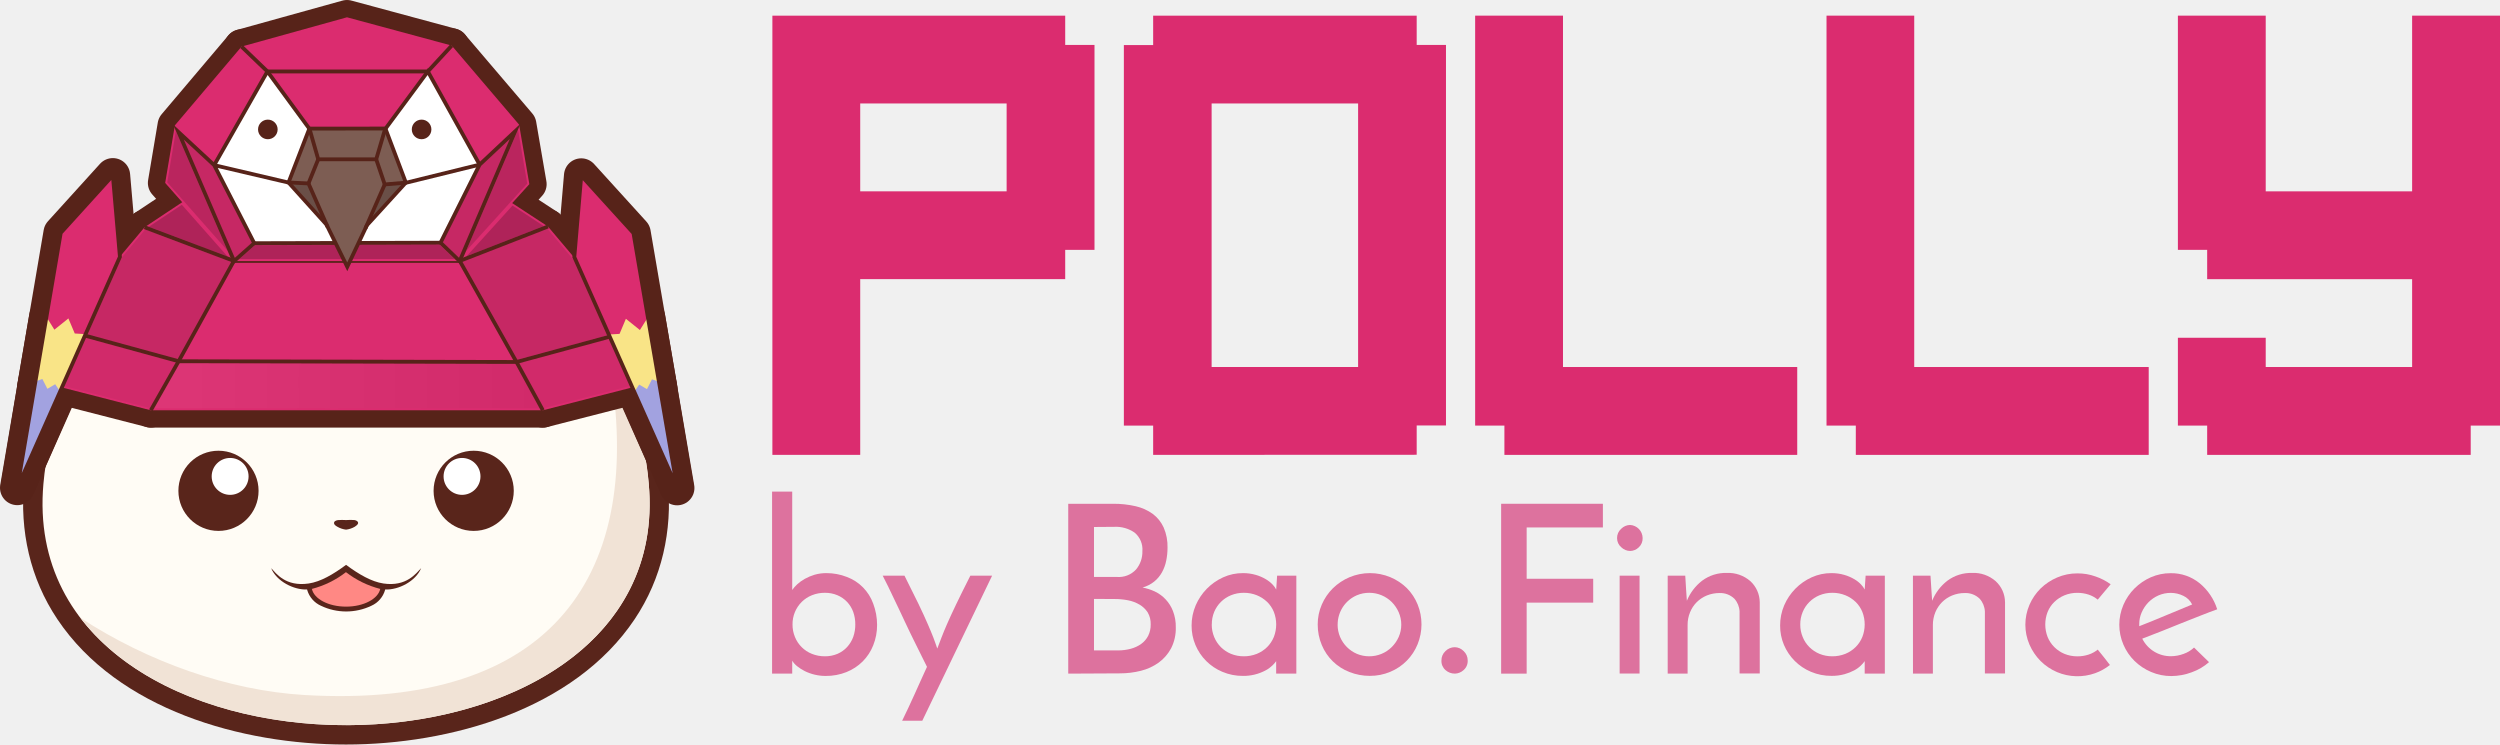
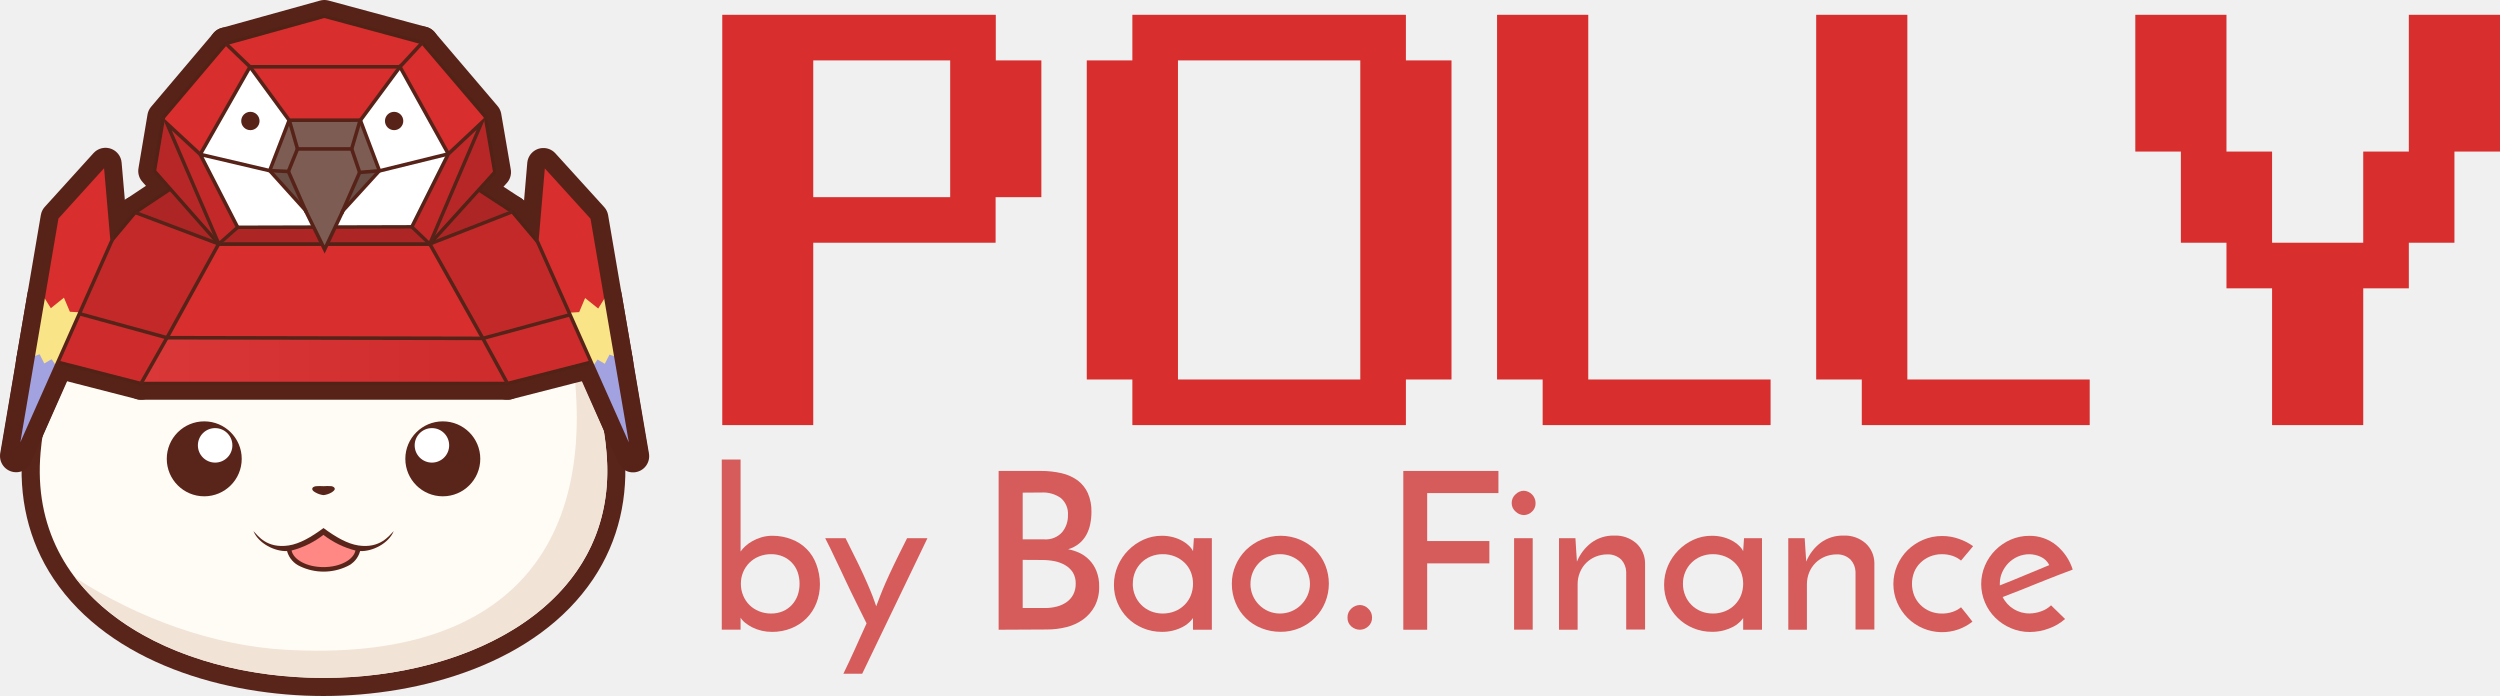
- <svg xmlns="http://www.w3.org/2000/svg" viewBox="0 0 650.39 193.69">
+ <svg xmlns="http://www.w3.org/2000/svg" viewBox="0 0 695.73 193.69">
  <defs>
-     <style>.cls-1{fill:#db2c6f;}.cls-2{fill:#dd729e;}.cls-3{fill:#59251b;}.cls-3,.cls-4,.cls-5,.cls-6,.cls-7{fill-rule:evenodd;}.cls-4{fill:#fffcf5;}.cls-5{fill:#f1e3d6;}.cls-13,.cls-22,.cls-6{fill:#fff;}.cls-7{fill:#ff8884;}.cls-8{fill:#ff4343;}.cls-10,.cls-11,.cls-12,.cls-13,.cls-14,.cls-15,.cls-16,.cls-17,.cls-18,.cls-23,.cls-8,.cls-9{stroke:#572319;}.cls-10,.cls-11,.cls-12,.cls-13,.cls-14,.cls-15,.cls-16,.cls-17,.cls-8,.cls-9{stroke-linecap:round;stroke-linejoin:round;stroke-width:9px;}.cls-18,.cls-9{fill:none;}.cls-10,.cls-24,.cls-28{opacity:0.05;}.cls-11,.cls-19{opacity:0.1;}.cls-12,.cls-20{opacity:0.15;}.cls-14,.cls-23{fill:#7d5d53;}.cls-15,.cls-25{fill:#572319;}.cls-16{fill:#fcd73d;}.cls-17{fill:#4946d1;}.cls-18,.cls-23{stroke-miterlimit:10;}.cls-21{opacity:0.2;}.cls-26{fill:#f9e487;}.cls-27{fill:#a2a2e0;}.cls-28{fill:url(#linear-gradient);}</style>
+     <style>.cls-1{fill:#d65b5b;}.cls-19,.cls-2{fill:#d82e2e;}.cls-3{fill:#59251b;}.cls-3,.cls-4,.cls-5,.cls-6,.cls-7{fill-rule:evenodd;}.cls-4{fill:#fffcf5;}.cls-5{fill:#f1e3d6;}.cls-13,.cls-24,.cls-6{fill:#fff;}.cls-7{fill:#ff8884;}.cls-8{fill:#ff4343;}.cls-10,.cls-11,.cls-12,.cls-13,.cls-14,.cls-15,.cls-17,.cls-18,.cls-20,.cls-25,.cls-8,.cls-9{stroke:#572319;}.cls-10,.cls-11,.cls-12,.cls-13,.cls-14,.cls-15,.cls-17,.cls-18,.cls-8,.cls-9{stroke-linecap:round;stroke-linejoin:round;stroke-width:9px;}.cls-20,.cls-9{fill:none;}.cls-10,.cls-26,.cls-30{opacity:0.05;}.cls-11,.cls-21{opacity:0.1;}.cls-12,.cls-22{opacity:0.15;}.cls-14,.cls-25{fill:#7d5d53;}.cls-15,.cls-27{fill:#572319;}.cls-16{fill:#db2c6f;}.cls-17{fill:#fcd73d;}.cls-18{fill:#4946d1;}.cls-19{stroke:#532217;}.cls-19,.cls-20,.cls-25{stroke-miterlimit:10;}.cls-23{opacity:0.2;}.cls-28{fill:#f9e487;}.cls-29{fill:#a2a2e0;}.cls-30{fill:url(#linear-gradient);}</style>
    <linearGradient id="linear-gradient" x1="40.1" y1="100.37" x2="140.38" y2="100.37" gradientUnits="userSpaceOnUse">
      <stop offset="0" stop-color="#fff" />
      <stop offset="1" />
    </linearGradient>
  </defs>
  <g id="Layer_2" data-name="Layer 2">
    <g id="Layer_1-2" data-name="Layer 1">
-       <path class="cls-1" d="M200.94,118.34V4.07h76.18v7.62h7.62V65h-7.62v7.62H223.79v45.71Zm60.94-68.56V26.92H223.79V49.78Z" />
-       <path class="cls-1" d="M300,118.34v-7.62h-7.62v-99H300V4.07h68.56v7.62h7.62v99h-7.62v7.62Zm53.32-22.86V26.92H315.21V95.48Z" />
-       <path class="cls-1" d="M391.38,118.34v-7.62h-7.61V4.07h22.85V95.48h60.94v22.86Z" />
-       <path class="cls-1" d="M482.8,118.34v-7.62h-7.62V4.07H498V95.48H559v22.86Z" />
-       <path class="cls-1" d="M574.21,118.34v-7.62h-7.62V87.87h22.85v7.61h38.09V72.63H574.21V65h-7.62V4.07h22.85V49.78h38.09V4.07h22.86V110.72h-7.62v7.62Z" />
-       <path class="cls-2" d="M228.18,162.57a14.11,14.11,0,0,1-1,5.3,12.35,12.35,0,0,1-2.75,4.21,12.58,12.58,0,0,1-4.23,2.77,14.21,14.21,0,0,1-5.39,1,12.3,12.3,0,0,1-5.43-1.25,11.38,11.38,0,0,1-2-1.28,5.52,5.52,0,0,1-1.28-1.43q0,.3,0,.63c0,.23,0,.44,0,.64v2.08h-5.24V127.89h5.24v25.6a8.63,8.63,0,0,1,1.31-1.49,10.15,10.15,0,0,1,1.95-1.4,12.66,12.66,0,0,1,2.53-1.07,10.82,10.82,0,0,1,3.11-.43,14.45,14.45,0,0,1,5.33,1,11.59,11.59,0,0,1,6.83,6.91A15.8,15.8,0,0,1,228.18,162.57Zm-5.67-.12a9.53,9.53,0,0,0-.54-3.26,7.43,7.43,0,0,0-4.09-4.33,8.22,8.22,0,0,0-3.29-.64,8.88,8.88,0,0,0-3.38.64,8,8,0,0,0-2.65,1.74,8.15,8.15,0,0,0-2.38,5.85,8.32,8.32,0,0,0,.64,3.29,7.88,7.88,0,0,0,4.39,4.36,8.88,8.88,0,0,0,3.38.64,8.22,8.22,0,0,0,3.29-.64,7.37,7.37,0,0,0,2.5-1.77,7.84,7.84,0,0,0,1.59-2.62A9.49,9.49,0,0,0,222.51,162.45Z" />
-       <path class="cls-2" d="M239.94,187.5H234.7l1.62-3.38c.5-1.08,1-2.18,1.52-3.3s1-2.27,1.56-3.47,1.11-2.49,1.76-3.87c-.93-1.83-1.89-3.75-2.86-5.76s-2-4-2.93-6.06-1.94-4.07-2.89-6.1-1.9-4-2.84-5.79h5.67q2.19,4.33,3.63,7.32t2.37,5.15c.63,1.44,1.14,2.67,1.53,3.68s.72,2,1,2.81l1.07-2.81c.38-1,.89-2.24,1.52-3.68s1.42-3.16,2.38-5.15,2.16-4.43,3.63-7.32h5.66Z" />
-       <path class="cls-2" d="M277.91,175.25V131.06h11.7a25.08,25.08,0,0,1,5.85.64,12.3,12.3,0,0,1,4.45,2,9.22,9.22,0,0,1,2.83,3.54,12.45,12.45,0,0,1,1,5.27,16.92,16.92,0,0,1-.34,3.35,10.54,10.54,0,0,1-1.09,3,8.3,8.3,0,0,1-2,2.41,8.58,8.58,0,0,1-3.07,1.58,13.61,13.61,0,0,1,3.14,1,9.38,9.38,0,0,1,4.75,5.06,11.16,11.16,0,0,1,.76,4.32,11.31,11.31,0,0,1-1.22,5.43,11.05,11.05,0,0,1-3.23,3.72,13.56,13.56,0,0,1-4.63,2.13,22.17,22.17,0,0,1-5.42.67Zm6.7-38.15v13h6a6.1,6.1,0,0,0,4.94-1.95,7.1,7.1,0,0,0,1.65-4.75,5.7,5.7,0,0,0-2-4.82,8.49,8.49,0,0,0-5.28-1.52Zm0,18.71v13.4h6.22a12.74,12.74,0,0,0,3.32-.42,8.35,8.35,0,0,0,2.71-1.25,6,6,0,0,0,1.83-2.1,6.34,6.34,0,0,0,.67-3,5.83,5.83,0,0,0-.79-3.14,6.4,6.4,0,0,0-2.1-2,9.38,9.38,0,0,0-3-1.13,17.83,17.83,0,0,0-3.44-.33Z" />
-       <path class="cls-2" d="M310,162.75a13.21,13.21,0,0,1,1.07-5.27,14.12,14.12,0,0,1,7.13-7.28,12.27,12.27,0,0,1,5.15-1.1,11.74,11.74,0,0,1,3.35.46,11.16,11.16,0,0,1,2.62,1.13,8,8,0,0,1,1.77,1.4,5.21,5.21,0,0,1,.92,1.28l.24-3.6h5v25.48H332V172a7.17,7.17,0,0,1-1,1.15,7.35,7.35,0,0,1-1.74,1.25,12.13,12.13,0,0,1-5.88,1.44,13.44,13.44,0,0,1-5.39-1.07,13,13,0,0,1-7-7A12.69,12.69,0,0,1,310,162.75Zm5.24-.3a8.5,8.5,0,0,0,.64,3.29,8.11,8.11,0,0,0,1.74,2.62,8.22,8.22,0,0,0,2.62,1.74,8.73,8.73,0,0,0,3.35.64,9,9,0,0,0,3.39-.64,8.24,8.24,0,0,0,2.68-1.77,7.9,7.9,0,0,0,1.74-2.62,9,9,0,0,0,0-6.52,7.58,7.58,0,0,0-1.74-2.59,8.5,8.5,0,0,0-2.68-1.74,9,9,0,0,0-3.39-.64,8.73,8.73,0,0,0-3.35.64,8,8,0,0,0-4.36,4.33A8.31,8.31,0,0,0,315.26,162.45Z" />
-       <path class="cls-2" d="M342.81,162.45a12.81,12.81,0,0,1,1.07-5.18,13.46,13.46,0,0,1,2.89-4.24,14.06,14.06,0,0,1,4.3-2.86,13.81,13.81,0,0,1,10.66,0A13.68,13.68,0,0,1,366,153a12.9,12.9,0,0,1,2.8,4.24,13.79,13.79,0,0,1,0,10.36,13.06,13.06,0,0,1-7.07,7.16,13.44,13.44,0,0,1-5.39,1.07,14.19,14.19,0,0,1-5.27-1,12.73,12.73,0,0,1-7.19-7A13.67,13.67,0,0,1,342.81,162.45Zm5.18.06a8.13,8.13,0,0,0,.64,3.2A8.32,8.32,0,0,0,353,170.1a8.16,8.16,0,0,0,3.2.64,8.29,8.29,0,0,0,5.88-2.41,8.73,8.73,0,0,0,1.8-2.62,7.81,7.81,0,0,0,.67-3.2,8.05,8.05,0,0,0-.67-3.23,8.75,8.75,0,0,0-1.8-2.65,8.29,8.29,0,0,0-5.88-2.41,8.16,8.16,0,0,0-3.2.64,8.27,8.27,0,0,0-5,7.65Z" />
-       <path class="cls-2" d="M375,171.84a3.25,3.25,0,0,1,1.06-2.47,3.45,3.45,0,0,1,2.41-1,3.31,3.31,0,0,1,2.29,1,3.26,3.26,0,0,1,1.07,2.47,3.1,3.1,0,0,1-1.07,2.49,3.47,3.47,0,0,1-2.29.92,3.64,3.64,0,0,1-2.41-.92A3.09,3.09,0,0,1,375,171.84Z" />
-       <path class="cls-2" d="M390.53,175.25V131.06H417v6.16H397.17v13.35h17.31v6.21H397.17v18.47Z" />
-       <path class="cls-2" d="M420.69,140a3.16,3.16,0,0,1,1.07-2.43,3.34,3.34,0,0,1,2.29-1,3.45,3.45,0,0,1,3.29,3.41,3.12,3.12,0,0,1-1,2.41,3.28,3.28,0,0,1-2.25.95,3.39,3.39,0,0,1-2.29-.95A3.08,3.08,0,0,1,420.69,140Zm5.85,35.23h-5.18V149.77h5.18Z" />
-       <path class="cls-2" d="M433.86,149.77h4.57q.12,1.89.21,3.45c.06,1,.13,2.06.21,3.08a12.58,12.58,0,0,1,4-5.25,10.24,10.24,0,0,1,6.36-2,8.76,8.76,0,0,1,6.16,2.14,7.56,7.56,0,0,1,2.44,5.48v18.53h-5.25V159.1a5.34,5.34,0,0,0-1.33-3.32,5.28,5.28,0,0,0-3.85-1.5,8.73,8.73,0,0,0-3.35.64,8.22,8.22,0,0,0-2.62,1.74,8,8,0,0,0-1.73,2.62,8.51,8.51,0,0,0-.64,3.35v12.62h-5.18Z" />
-       <path class="cls-2" d="M463.11,162.75a13.2,13.2,0,0,1,1.06-5.27,14.12,14.12,0,0,1,7.13-7.28,12.34,12.34,0,0,1,5.15-1.1,11.87,11.87,0,0,1,3.36.46,11.35,11.35,0,0,1,2.62,1.13,7.68,7.68,0,0,1,1.76,1.4,5.21,5.21,0,0,1,.92,1.28l.24-3.6h5v25.48h-5.24V172a7.17,7.17,0,0,1-1,1.15,7.28,7.28,0,0,1-1.73,1.25,12.7,12.7,0,0,1-2.53,1,12.21,12.21,0,0,1-3.35.43,13.48,13.48,0,0,1-5.4-1.07,13.09,13.09,0,0,1-7-7A12.68,12.68,0,0,1,463.11,162.75Zm5.24-.3a8.32,8.32,0,0,0,.64,3.29,7.8,7.8,0,0,0,1.74,2.62,8.11,8.11,0,0,0,2.62,1.74,8.66,8.66,0,0,0,3.35.64,8.92,8.92,0,0,0,3.38-.64,8.13,8.13,0,0,0,2.68-1.77,7.9,7.9,0,0,0,1.74-2.62,9,9,0,0,0,0-6.52,7.58,7.58,0,0,0-1.74-2.59,8.38,8.38,0,0,0-2.68-1.74,8.92,8.92,0,0,0-3.38-.64,8.66,8.66,0,0,0-3.35.64,8.11,8.11,0,0,0-2.62,1.74,7.87,7.87,0,0,0-1.74,2.59A8.14,8.14,0,0,0,468.35,162.45Z" />
-       <path class="cls-2" d="M497.66,149.77h4.57c.08,1.26.15,2.41.22,3.45s.13,2.06.21,3.08a12.48,12.48,0,0,1,4-5.25,10.29,10.29,0,0,1,6.37-2,8.72,8.72,0,0,1,6.15,2.14,7.48,7.48,0,0,1,2.44,5.48v18.53h-5.24V159.1a5.34,5.34,0,0,0-1.34-3.32,5.24,5.24,0,0,0-3.84-1.5,8.66,8.66,0,0,0-3.35.64,8.11,8.11,0,0,0-2.62,1.74,8.22,8.22,0,0,0-1.74,2.62,8.69,8.69,0,0,0-.64,3.35v12.62h-5.18Z" />
-       <path class="cls-2" d="M545.74,169l1.62,2c.51.63,1,1.29,1.55,2a13.62,13.62,0,0,1-3.83,2.13,13.67,13.67,0,0,1-9.91-.27,13.62,13.62,0,0,1-4.3-2.89,14,14,0,0,1-2.89-4.27,13.07,13.07,0,0,1,0-10.36,13.63,13.63,0,0,1,2.89-4.24,14.06,14.06,0,0,1,4.3-2.86,13.17,13.17,0,0,1,5.27-1.07,13.55,13.55,0,0,1,4.72.8A14.82,14.82,0,0,1,549.1,152l-3.36,4a7.4,7.4,0,0,0-2.37-1.31,9.18,9.18,0,0,0-2.93-.46,8.66,8.66,0,0,0-3.35.64,8.47,8.47,0,0,0-2.65,1.74,7.58,7.58,0,0,0-1.74,2.59,9,9,0,0,0,0,6.52,7.9,7.9,0,0,0,1.74,2.62,8.21,8.21,0,0,0,2.65,1.77,8.66,8.66,0,0,0,3.35.64,8.91,8.91,0,0,0,2.93-.46A7.4,7.4,0,0,0,545.74,169Z" />
-       <path class="cls-2" d="M574.69,172.26a13.64,13.64,0,0,1-4.45,2.62,15.26,15.26,0,0,1-5.36,1,13.14,13.14,0,0,1-5.27-1.07,13.88,13.88,0,0,1-4.3-2.86,13.19,13.19,0,0,1-2.89-4.24,13.07,13.07,0,0,1,0-10.36,13.65,13.65,0,0,1,2.89-4.27,14.07,14.07,0,0,1,4.23-2.89,12.64,12.64,0,0,1,5.15-1.07,11.63,11.63,0,0,1,7.53,2.59,14.39,14.39,0,0,1,4.6,6.8c-1.26.45-2.7,1-4.32,1.64l-5.06,2q-2.62,1.08-5.24,2.11t-4.88,1.89a8.26,8.26,0,0,0,7.44,4.57,9.62,9.62,0,0,0,3.32-.61,7.4,7.4,0,0,0,2.71-1.65Zm-4.39-15A4.85,4.85,0,0,0,568,155a7.53,7.53,0,0,0-3.23-.76,8,8,0,0,0-3.26.67,8.52,8.52,0,0,0-2.6,1.8,8.77,8.77,0,0,0-1.73,2.59,7.35,7.35,0,0,0-.64,3,2,2,0,0,0,0,.42.89.89,0,0,1,0,.19l3.44-1.37,3.69-1.53,3.53-1.46Z" />
+       <path class="cls-1" d="M228.18,162.57a14.11,14.11,0,0,1-1,5.3,12.35,12.35,0,0,1-2.75,4.21,12.58,12.58,0,0,1-4.23,2.77,14.21,14.21,0,0,1-5.39,1,12.3,12.3,0,0,1-5.43-1.25,11.38,11.38,0,0,1-2-1.28,5.52,5.52,0,0,1-1.28-1.43q0,.3,0,.63c0,.23,0,.44,0,.64v2.08h-5.24V127.89h5.24v25.6a8.63,8.63,0,0,1,1.31-1.49,10.15,10.15,0,0,1,1.95-1.4,12.66,12.66,0,0,1,2.53-1.07,10.82,10.82,0,0,1,3.11-.43,14.45,14.45,0,0,1,5.33,1,11.59,11.59,0,0,1,6.83,6.91A15.8,15.8,0,0,1,228.18,162.57Zm-5.67-.12a9.53,9.53,0,0,0-.54-3.26,7.43,7.43,0,0,0-4.09-4.33,8.22,8.22,0,0,0-3.29-.64,8.88,8.88,0,0,0-3.38.64,8,8,0,0,0-2.65,1.74,8.15,8.15,0,0,0-2.38,5.85,8.32,8.32,0,0,0,.64,3.29,7.88,7.88,0,0,0,4.39,4.36,8.88,8.88,0,0,0,3.38.64,8.22,8.22,0,0,0,3.29-.64,7.37,7.37,0,0,0,2.5-1.77,7.84,7.84,0,0,0,1.59-2.62A9.49,9.49,0,0,0,222.51,162.45Z" />
+       <path class="cls-1" d="M239.94,187.5H234.7l1.62-3.38c.5-1.08,1-2.18,1.52-3.3s1-2.27,1.56-3.47,1.11-2.49,1.76-3.87c-.93-1.83-1.89-3.75-2.86-5.76s-2-4-2.93-6.06-1.94-4.07-2.89-6.1-1.9-4-2.84-5.79h5.67q2.19,4.33,3.63,7.32t2.37,5.15c.63,1.44,1.14,2.67,1.53,3.68s.72,2,1,2.81l1.07-2.81c.38-1,.89-2.24,1.52-3.68s1.42-3.16,2.38-5.15,2.16-4.43,3.63-7.32h5.66Z" />
+       <path class="cls-1" d="M277.91,175.25V131.06h11.7a25.08,25.08,0,0,1,5.85.64,12.3,12.3,0,0,1,4.45,2,9.22,9.22,0,0,1,2.83,3.54,12.45,12.45,0,0,1,1,5.27,16.92,16.92,0,0,1-.34,3.35,10.54,10.54,0,0,1-1.09,3,8.3,8.3,0,0,1-2,2.41,8.58,8.58,0,0,1-3.07,1.58,13.61,13.61,0,0,1,3.14,1,9.38,9.38,0,0,1,4.75,5.06,11.16,11.16,0,0,1,.76,4.32,11.31,11.31,0,0,1-1.22,5.43,11.05,11.05,0,0,1-3.23,3.72,13.56,13.56,0,0,1-4.63,2.13,22.17,22.17,0,0,1-5.42.67Zm6.7-38.15v13h6a6.1,6.1,0,0,0,4.94-1.95,7.1,7.1,0,0,0,1.65-4.75,5.7,5.7,0,0,0-2-4.82,8.49,8.49,0,0,0-5.28-1.52Zm0,18.71v13.4h6.22a12.74,12.74,0,0,0,3.32-.42,8.35,8.35,0,0,0,2.71-1.25,6,6,0,0,0,1.83-2.1,6.34,6.34,0,0,0,.67-3,5.83,5.83,0,0,0-.79-3.14,6.4,6.4,0,0,0-2.1-2,9.38,9.38,0,0,0-3-1.13,17.83,17.83,0,0,0-3.44-.33Z" />
+       <path class="cls-1" d="M310,162.75a13.21,13.21,0,0,1,1.07-5.27,14.12,14.12,0,0,1,7.13-7.28,12.27,12.27,0,0,1,5.15-1.1,11.74,11.74,0,0,1,3.35.46,11.16,11.16,0,0,1,2.62,1.13,8,8,0,0,1,1.77,1.4,5.21,5.21,0,0,1,.92,1.28l.24-3.6h5v25.48H332V172a7.17,7.17,0,0,1-1,1.15,7.35,7.35,0,0,1-1.74,1.25,12.13,12.13,0,0,1-5.88,1.44,13.44,13.44,0,0,1-5.39-1.07,13,13,0,0,1-7-7A12.69,12.69,0,0,1,310,162.75Zm5.24-.3a8.5,8.5,0,0,0,.64,3.29,8.11,8.11,0,0,0,1.74,2.62,8.22,8.22,0,0,0,2.62,1.74,8.73,8.73,0,0,0,3.35.64,9,9,0,0,0,3.39-.64,8.24,8.24,0,0,0,2.68-1.77,7.9,7.9,0,0,0,1.74-2.62,9,9,0,0,0,0-6.52,7.58,7.58,0,0,0-1.74-2.59,8.5,8.5,0,0,0-2.68-1.74,9,9,0,0,0-3.39-.64,8.73,8.73,0,0,0-3.35.64,8,8,0,0,0-4.36,4.33A8.31,8.31,0,0,0,315.26,162.45Z" />
+       <path class="cls-1" d="M342.81,162.45a12.81,12.81,0,0,1,1.07-5.18,13.46,13.46,0,0,1,2.89-4.24,14.06,14.06,0,0,1,4.3-2.86,13.81,13.81,0,0,1,10.66,0A13.68,13.68,0,0,1,366,153a12.9,12.9,0,0,1,2.8,4.24,13.79,13.79,0,0,1,0,10.36,13.06,13.06,0,0,1-7.07,7.16,13.44,13.44,0,0,1-5.39,1.07,14.19,14.19,0,0,1-5.27-1,12.73,12.73,0,0,1-7.19-7A13.67,13.67,0,0,1,342.81,162.45Zm5.18.06a8.13,8.13,0,0,0,.64,3.2A8.32,8.32,0,0,0,353,170.1a8.16,8.16,0,0,0,3.2.64,8.29,8.29,0,0,0,5.88-2.41,8.73,8.73,0,0,0,1.8-2.62,7.81,7.81,0,0,0,.67-3.2,8.05,8.05,0,0,0-.67-3.23,8.75,8.75,0,0,0-1.8-2.65,8.29,8.29,0,0,0-5.88-2.41,8.16,8.16,0,0,0-3.2.64,8.27,8.27,0,0,0-5,7.65Z" />
+       <path class="cls-1" d="M375,171.84a3.25,3.25,0,0,1,1.06-2.47,3.45,3.45,0,0,1,2.41-1,3.31,3.31,0,0,1,2.29,1,3.26,3.26,0,0,1,1.07,2.47,3.1,3.1,0,0,1-1.07,2.49,3.47,3.47,0,0,1-2.29.92,3.64,3.64,0,0,1-2.41-.92A3.09,3.09,0,0,1,375,171.84Z" />
+       <path class="cls-1" d="M390.53,175.25V131.06H417v6.16H397.17v13.35h17.31v6.21H397.17v18.47Z" />
+       <path class="cls-1" d="M420.69,140a3.16,3.16,0,0,1,1.07-2.43,3.34,3.34,0,0,1,2.29-1,3.45,3.45,0,0,1,3.29,3.41,3.12,3.12,0,0,1-1,2.41,3.28,3.28,0,0,1-2.25.95,3.39,3.39,0,0,1-2.29-.95A3.08,3.08,0,0,1,420.69,140Zm5.85,35.23h-5.18V149.77h5.18Z" />
+       <path class="cls-1" d="M433.86,149.77h4.57q.12,1.89.21,3.45c.06,1,.13,2.06.21,3.08a12.58,12.58,0,0,1,4-5.25,10.24,10.24,0,0,1,6.36-2,8.76,8.76,0,0,1,6.16,2.14,7.56,7.56,0,0,1,2.44,5.48v18.53h-5.25V159.1a5.34,5.34,0,0,0-1.33-3.32,5.28,5.28,0,0,0-3.85-1.5,8.73,8.73,0,0,0-3.35.64,8.22,8.22,0,0,0-2.62,1.74,8,8,0,0,0-1.73,2.62,8.51,8.51,0,0,0-.64,3.35v12.62h-5.18Z" />
+       <path class="cls-1" d="M463.11,162.75a13.2,13.2,0,0,1,1.06-5.27,14.12,14.12,0,0,1,7.13-7.28,12.34,12.34,0,0,1,5.15-1.1,11.87,11.87,0,0,1,3.36.46,11.35,11.35,0,0,1,2.62,1.13,7.68,7.68,0,0,1,1.76,1.4,5.21,5.21,0,0,1,.92,1.28l.24-3.6h5v25.48h-5.24V172a7.17,7.17,0,0,1-1,1.15,7.28,7.28,0,0,1-1.73,1.25,12.7,12.7,0,0,1-2.53,1,12.21,12.21,0,0,1-3.35.43,13.48,13.48,0,0,1-5.4-1.07,13.09,13.09,0,0,1-7-7A12.68,12.68,0,0,1,463.11,162.75Zm5.24-.3a8.32,8.32,0,0,0,.64,3.29,7.8,7.8,0,0,0,1.74,2.62,8.11,8.11,0,0,0,2.62,1.74,8.66,8.66,0,0,0,3.35.64,8.92,8.92,0,0,0,3.38-.64,8.13,8.13,0,0,0,2.68-1.77,7.9,7.9,0,0,0,1.74-2.62,9,9,0,0,0,0-6.52,7.58,7.58,0,0,0-1.74-2.59,8.38,8.38,0,0,0-2.68-1.74,8.92,8.92,0,0,0-3.38-.64,8.66,8.66,0,0,0-3.35.64,8.11,8.11,0,0,0-2.62,1.74,7.87,7.87,0,0,0-1.74,2.59A8.14,8.14,0,0,0,468.35,162.45Z" />
+       <path class="cls-1" d="M497.66,149.77h4.57c.08,1.26.15,2.41.22,3.45s.13,2.06.21,3.08a12.48,12.48,0,0,1,4-5.25,10.29,10.29,0,0,1,6.37-2,8.72,8.72,0,0,1,6.15,2.14,7.48,7.48,0,0,1,2.44,5.48v18.53h-5.24V159.1a5.34,5.34,0,0,0-1.34-3.32,5.24,5.24,0,0,0-3.84-1.5,8.66,8.66,0,0,0-3.35.64,8.11,8.11,0,0,0-2.62,1.74,8.22,8.22,0,0,0-1.74,2.62,8.69,8.69,0,0,0-.64,3.35v12.62h-5.18Z" />
+       <path class="cls-1" d="M545.74,169l1.62,2c.51.63,1,1.29,1.55,2a13.62,13.62,0,0,1-3.83,2.13,13.67,13.67,0,0,1-9.91-.27,13.62,13.62,0,0,1-4.3-2.89,14,14,0,0,1-2.89-4.27,13.07,13.07,0,0,1,0-10.36,13.63,13.63,0,0,1,2.89-4.24,14.06,14.06,0,0,1,4.3-2.86,13.17,13.17,0,0,1,5.27-1.07,13.55,13.55,0,0,1,4.72.8A14.82,14.82,0,0,1,549.1,152l-3.36,4a7.4,7.4,0,0,0-2.37-1.31,9.18,9.18,0,0,0-2.93-.46,8.66,8.66,0,0,0-3.35.64,8.47,8.47,0,0,0-2.65,1.74,7.58,7.58,0,0,0-1.74,2.59,9,9,0,0,0,0,6.52,7.9,7.9,0,0,0,1.74,2.62,8.21,8.21,0,0,0,2.65,1.77,8.66,8.66,0,0,0,3.35.64,8.91,8.91,0,0,0,2.93-.46A7.4,7.4,0,0,0,545.74,169Z" />
+       <path class="cls-1" d="M574.69,172.26a13.64,13.64,0,0,1-4.45,2.62,15.26,15.26,0,0,1-5.36,1,13.14,13.14,0,0,1-5.27-1.07,13.88,13.88,0,0,1-4.3-2.86,13.19,13.19,0,0,1-2.89-4.24,13.07,13.07,0,0,1,0-10.36,13.65,13.65,0,0,1,2.89-4.27,14.07,14.07,0,0,1,4.23-2.89,12.64,12.64,0,0,1,5.15-1.07,11.63,11.63,0,0,1,7.53,2.59,14.39,14.39,0,0,1,4.6,6.8c-1.26.45-2.7,1-4.32,1.64l-5.06,2q-2.62,1.08-5.24,2.11t-4.88,1.89a8.26,8.26,0,0,0,7.44,4.57,9.62,9.62,0,0,0,3.32-.61,7.4,7.4,0,0,0,2.71-1.65Zm-4.39-15A4.85,4.85,0,0,0,568,155a7.53,7.53,0,0,0-3.23-.76,8,8,0,0,0-3.26.67,8.52,8.52,0,0,0-2.6,1.8,8.77,8.77,0,0,0-1.73,2.59,7.35,7.35,0,0,0-.64,3,2,2,0,0,0,0,.42.89.89,0,0,1,0,.19l3.44-1.37,3.69-1.53,3.53-1.46Z" />
+       <path class="cls-2" d="M201,118.3V4.12h76.12V16.81h12.68V54.87H277.07V67.55H226.32V118.3Zm63.43-63.43V16.81H226.32V54.87Z" />
+       <path class="cls-2" d="M315.13,118.3V105.61H302.44V16.81h12.69V4.12h76.12V16.81h12.69v88.8H391.25V118.3Zm63.43-12.69V16.81H327.82v88.8Z" />
+       <path class="cls-2" d="M429.31,118.3V105.61H416.62V4.12H442V105.61h50.74V118.3Z" />
+       <path class="cls-2" d="M518.12,118.3V105.61H505.43V4.12H530.8V105.61h50.75V118.3Z" />
+       <path class="cls-2" d="M632.3,118.3V80.24H619.61V67.55H606.92V42.18H594.24V4.12h25.37V42.18H632.3V67.55h25.37V42.18h12.69V4.12h25.37V42.18H683.05V67.55H670.36V80.24H657.67V118.3Z" />
    </g>
    <g id="Layer_2-2" data-name="Layer 2">
      <g id="Happy">
        <path class="cls-3" d="M127.17,61.55c26.5,12.33,43.94,33.85,46.61,63.83,1.14,12.72-1.53,25.05-8.68,35.72C149.31,184.68,117,193.69,90,193.69s-59.27-9-75.07-32.59c-7.14-10.67-9.81-23-8.67-35.72C9,95.4,26.4,73.88,52.9,61.55A18.25,18.25,0,0,1,75.81,44.62a18.26,18.26,0,0,1,28.45,0,18.25,18.25,0,0,1,22.91,16.93Z" />
        <path class="cls-4" d="M122.13,61.51A13.21,13.21,0,0,0,102.2,50.89c-2.27,1.22-5.7,5.58-6.83,8.67a19.58,19.58,0,0,1,5.09-11.62,13.21,13.21,0,0,0-22.59,3c-1.06,2.35-1.14,7.9-.16,11a19.64,19.64,0,0,1-3-12.4A13.21,13.21,0,0,0,57.92,62.25a13.43,13.43,0,0,0,.23,2.47h0c.62,2.5,4,6.91,6.7,8.77a19.4,19.4,0,0,1-9.71-7.43C30,77.7,13.8,97.77,11.3,125.83c-7.48,83.77,165,83.77,157.47,0-2.6-29.17-20-49.71-46.85-61.11-2.18-1.38-7.66-2.24-10.91-1.7A19,19,0,0,1,122.13,61.51Z" />
        <path class="cls-5" d="M64.85,73.49a19.4,19.4,0,0,1-9.71-7.43c-.91.42-1.8.85-2.69,1.3C55.37,70.83,59.68,72.86,64.85,73.49Z" />
        <path class="cls-5" d="M77.44,60.9c.08.36.17.71.27,1l-.27-1Zm.27,1C74.26,58,72.38,53.65,72.5,49.11a13.16,13.16,0,0,1,2.2.42A19.64,19.64,0,0,0,77.71,61.93Z" />
        <path class="cls-5" d="M95.49,59.25l-.12.31.12-.31Zm-.12.31c-.54-5.22.5-9.89,3.28-13.53a13.61,13.61,0,0,1,1.81,1.91A19.58,19.58,0,0,0,95.37,59.56Z" />
        <path class="cls-5" d="M122.13,61.51a14,14,0,0,0-.49-2.92A19.72,19.72,0,0,0,111,63,19,19,0,0,1,122.13,61.51Z" />
        <path class="cls-3" d="M90.06,135.3a13.89,13.89,0,0,1,2.22,0c.56.12.9.43.89.76s-.36.64-.92,1a5.81,5.81,0,0,1-2.22.73,5.75,5.75,0,0,1-2.22-.73c-.56-.31-.92-.61-.92-1s.37-.64,1-.75A15,15,0,0,1,90.06,135.3Z" />
        <path class="cls-3" d="M80.31,151.8c3.1-.46,6.37-2.37,9.72-4.85,3.35,2.48,6.63,4.39,9.73,4.85,6,.89,8.51-2.68,9.81-4-1.39,3.42-5.91,5.72-9.38,5.56l0,.1a6.46,6.46,0,0,1-3.59,4.14,15.21,15.21,0,0,1-13.09,0,6.5,6.5,0,0,1-3.6-4.14l0-.1c-3.46.16-8-2.14-9.37-5.56C71.8,149.12,74.26,152.69,80.31,151.8Z" />
        <path class="cls-3" d="M82.77,91.26c9.4-4,9.49-16.32,5.28-21.42C88.62,79.41,86.69,86.38,82.77,91.26Z" />
        <path class="cls-3" d="M92.58,72.8c2.25,8.94,6.43,11.44,11.66,10.5C95.33,77.17,95.35,75.72,92.58,72.8Z" />
        <path class="cls-3" d="M84.09,72.73c.66,5.5-4.9,11.77-9.25,11.21C78.55,81.89,81.45,77.26,84.09,72.73Z" />
        <path class="cls-3" d="M56.84,117.26a10.43,10.43,0,1,1-10.43,10.43A10.42,10.42,0,0,1,56.84,117.26Z" />
        <path class="cls-6" d="M59.87,119.14a4.8,4.8,0,1,1-4.8,4.79A4.79,4.79,0,0,1,59.87,119.14Z" />
        <path class="cls-7" d="M98.92,153.21c-.55,2.6-4.32,4.61-8.89,4.61s-8.33-2-8.89-4.61A24.42,24.42,0,0,0,90,148.85,24.5,24.5,0,0,0,98.92,153.21Z" />
        <path class="cls-5" d="M20.91,160.73c35.42,46.53,154.09,34.91,147.86-34.9a69.89,69.89,0,0,0-10.29-31.45c9.64,55.06-14.73,90.23-79.26,86.43C59.56,179.65,38.5,172.22,20.91,160.73Z" />
        <path class="cls-3" d="M123.23,117.26a10.43,10.43,0,1,0,10.43,10.43A10.43,10.43,0,0,0,123.23,117.26Z" />
        <path class="cls-6" d="M120.2,119.14a4.8,4.8,0,1,0,4.8,4.79A4.79,4.79,0,0,0,120.2,119.14Z" />
      </g>
      <polygon class="cls-8" points="39.23 106.74 141.23 106.74 165.42 100.55 165.23 85.79 142.56 58.93 119.71 43.98 100.47 39.02 78.95 39.02 60.09 44.17 37.61 59.12 15.52 85.5 15.14 100.55 39.23 106.74" />
      <polyline class="cls-9" points="15.52 85.5 46.47 93.98 134.37 94.17 165.23 85.79" />
      <polyline class="cls-9" points="142.56 58.93 119.61 67.88 60.85 67.88 37.61 59.12" />
      <polyline class="cls-9" points="60.09 44.17 78.56 48.26 102.18 48.26 119.71 43.98" />
      <polyline class="cls-9" points="102.18 48.26 119.61 67.88 134.37 94.17 141.23 106.74" />
      <polyline class="cls-9" points="78.56 48.26 60.85 67.88 46.47 93.98 39.23 106.74" />
      <polygon class="cls-8" points="60.9 67.91 119.59 67.91 137.71 47.91 135.05 32.43 117.52 11.86 90.27 4.5 62.84 12.12 45.49 32.62 42.97 47.59 60.9 67.91" />
      <polygon class="cls-10" points="47.53 36.04 61.03 67.43 65.92 63.15 55.42 42.82 47.53 36.04" />
      <polyline class="cls-10" points="114.88 62.95 125.14 42.46 133.2 35.18 119.87 67.34 114.88 62.95" />
      <polygon class="cls-11" points="134.77 33.7 137.17 47.76 121.21 65.37 134.77 33.7" />
      <polygon class="cls-11" points="45.75 34.06 43.5 47.44 59.19 65.22 45.75 34.06" />
      <polygon class="cls-12" points="66.33 63.8 114.39 63.67 118.28 67.38 62.22 67.4 66.33 63.8" />
      <polygon class="cls-13" points="55.81 42.89 69.57 18.59 80.87 34.18 75.03 47.58 55.81 42.89" />
      <polyline class="cls-13" points="55.81 42.89 66.14 63.29 114.58 63.17 124.72 42.87 111.28 18.61 99.75 34.13" />
      <polyline class="cls-9" points="69.57 18.59 111.31 18.59 117.52 11.86" />
      <line class="cls-9" x1="66.14" y1="63.27" x2="114.61" y2="63.14" />
      <polyline class="cls-9" points="69.57 18.59 80.91 34.07 75.24 47.54 55.72 42.96 66.14 63.27 60.9 67.91 46.42 34.34 55.72 42.96 69.57 18.59 62.84 12.12" />
      <polyline class="cls-9" points="99.78 34.17 111.31 18.59 124.77 42.84 134.03 34.15 119.59 67.91 114.61 63.15 124.77 42.84" />
      <line class="cls-9" x1="105.24" y1="47.64" x2="124.77" y2="42.83" />
      <line class="cls-9" x1="99.73" y1="34.08" x2="105.24" y2="47.79" />
      <polygon class="cls-14" points="80.48 33.46 100.27 33.44 105.58 47.5 95.45 58.61 90.34 69.41 84.95 58.45 75.06 47.48 80.48 33.46" />
      <polyline class="cls-11" points="100.47 47.83 97.08 56.08 104.32 48.13 100.47 47.83" />
      <polyline class="cls-11" points="80.09 47.73 83.29 55.86 76.24 48.03 80.09 47.73" />
      <polygon class="cls-12" points="38.71 58.99 59.19 66.72 47.31 53.27 38.71 58.99" />
      <polygon class="cls-12" points="141.47 58.81 121.41 66.64 133.33 53.48 141.47 58.81" />
      <polygon class="cls-10" points="16.68 100.43 38.98 106.16 45.71 94.29 22.1 87.82 16.68 100.43" />
      <polygon class="cls-10" points="141.48 106.16 163.8 100.44 158.34 88.18 135.12 94.48 141.48 106.16" />
      <polygon class="cls-10" points="37.77 59.71 60.12 68.15 46.22 93.39 22.79 86.97 31.66 67.01 37.77 59.71" />
      <polygon class="cls-10" points="142.41 59.53 120.34 68.14 134.62 93.57 157.92 87.25 149.11 67.48 142.41 59.53" />
      <polyline class="cls-9" points="80.51 33.48 82.79 41.44 97.87 41.44 100.21 33.51" />
      <polyline class="cls-9" points="97.87 41.44 100.09 47.98 105.54 47.52" />
      <line class="cls-9" x1="100.09" y1="47.98" x2="95.07" y2="59.41" />
      <polyline class="cls-9" points="85.22 59.02 80.25 47.72 75.11 47.48" />
      <line class="cls-9" x1="80.25" y1="47.72" x2="82.79" y2="41.44" />
      <circle class="cls-15" cx="69.68" cy="33.67" r="2.55" />
      <circle class="cls-15" cx="109.68" cy="33.67" r="2.55" />
-       <polygon class="cls-1" points="29.36 45.63 31.2 66.82 4.5 126.92 15.8 60.59 29.36 45.63" />
-       <polyline class="cls-16" points="12.07 82.44 14.15 85.77 17.79 82.84 19.45 86.76 22.36 86.93 15.53 102.21 8.91 100.83 12.07 82.44" />
-       <polygon class="cls-17" points="9.24 99.22 11.02 98.59 12.33 101.15 14.36 99.96 15.53 101.68 4.71 126.44 9.24 99.22" />
+       <polygon class="cls-16" points="29.36 45.63 31.2 66.82 4.5 126.92 15.8 60.59 29.36 45.63" />
+       <polyline class="cls-17" points="12.07 82.44 14.15 85.77 17.79 82.84 19.45 86.76 22.36 86.93 15.53 102.21 8.91 100.83 12.07 82.44" />
+       <polygon class="cls-18" points="9.24 99.22 11.02 98.59 12.33 101.15 14.36 99.96 15.53 101.68 4.71 126.44 9.24 99.22" />
      <polygon class="cls-9" points="29.36 45.63 31.2 66.82 4.5 126.92 15.8 60.59 29.36 45.63" />
-       <polygon class="cls-1" points="151.22 45.69 149.41 66.88 176.16 126.96 164.8 60.64 151.22 45.69" />
-       <polyline class="cls-16" points="168.56 82.53 166.47 85.86 162.83 82.94 161.18 86.86 158.27 87.03 165.11 102.3 171.73 100.92 168.56 82.53" />
-       <polygon class="cls-17" points="171.39 99.31 169.62 98.68 168.31 101.24 166.28 100.05 165.11 101.78 175.95 126.53 171.39 99.31" />
+       <polygon class="cls-16" points="151.22 45.69 149.41 66.88 176.16 126.96 164.8 60.64 151.22 45.69" />
+       <polyline class="cls-17" points="168.56 82.53 166.47 85.86 162.83 82.94 161.18 86.86 158.27 87.03 165.11 102.3 171.73 100.92 168.56 82.53" />
+       <polygon class="cls-18" points="171.39 99.31 169.62 98.68 168.31 101.24 166.28 100.05 165.11 101.78 175.95 126.53 171.39 99.31" />
      <polygon class="cls-9" points="151.22 45.69 149.41 66.88 176.16 126.96 164.8 60.64 151.22 45.69" />
      <polygon class="cls-10" points="46.75 94.49 134.05 94.68 140.38 106.25 40.1 106.23 46.75 94.49" />
-       <polygon class="cls-1" points="39.23 106.74 141.23 106.74 165.42 100.55 165.23 85.79 142.56 58.93 119.71 43.98 100.47 39.02 78.95 39.02 60.09 44.17 37.61 59.12 15.52 85.5 15.14 100.55 39.23 106.74" />
-       <polyline class="cls-18" points="15.52 85.5 46.47 93.98 134.37 94.17 165.23 85.79" />
-       <polyline class="cls-18" points="142.56 58.93 119.61 67.88 60.85 67.88 37.61 59.12" />
-       <polyline class="cls-18" points="60.09 44.17 78.56 48.26 102.18 48.26 119.71 43.98" />
-       <polyline class="cls-18" points="102.18 48.26 119.61 67.88 134.37 94.17 141.23 106.74" />
-       <polyline class="cls-18" points="78.56 48.26 60.85 67.88 46.47 93.98 39.23 106.74" />
-       <polygon class="cls-1" points="60.9 67.91 119.59 67.91 137.71 47.91 135.05 32.43 117.52 11.86 90.27 4.5 62.84 12.12 45.49 32.62 42.97 47.59 60.9 67.91" />
-       <polygon class="cls-19" points="47.53 36.04 61.03 67.43 65.92 63.15 55.42 42.82 47.53 36.04" />
-       <polyline class="cls-19" points="114.88 62.95 125.14 42.46 133.2 35.18 119.87 67.34 114.88 62.95" />
-       <polygon class="cls-20" points="134.77 33.7 137.17 47.76 121.21 65.37 134.77 33.7" />
-       <polygon class="cls-20" points="45.75 34.06 43.5 47.44 59.19 65.22 45.75 34.06" />
-       <polygon class="cls-21" points="66.33 63.8 114.39 63.67 118.28 67.38 62.22 67.4 66.33 63.8" />
-       <polygon class="cls-22" points="55.81 42.89 69.57 18.59 80.87 34.18 75.03 47.58 55.81 42.89" />
-       <polyline class="cls-22" points="55.81 42.89 66.14 63.29 114.58 63.17 124.72 42.87 111.28 18.61 99.75 34.13" />
-       <polyline class="cls-18" points="69.57 18.59 111.31 18.59 117.52 11.86" />
-       <line class="cls-18" x1="66.14" y1="63.27" x2="114.61" y2="63.14" />
-       <polyline class="cls-18" points="69.57 18.59 80.91 34.07 75.24 47.54 55.72 42.96 66.14 63.27 60.9 67.91 46.42 34.34 55.72 42.96 69.57 18.59 62.84 12.12" />
-       <polyline class="cls-18" points="99.78 34.17 111.31 18.59 124.77 42.84 134.03 34.15 119.59 67.91 114.61 63.15 124.77 42.84" />
-       <line class="cls-18" x1="105.24" y1="47.64" x2="124.77" y2="42.83" />
-       <line class="cls-18" x1="99.73" y1="34.08" x2="105.24" y2="47.79" />
-       <polygon class="cls-23" points="80.48 33.46 100.27 33.44 105.58 47.5 95.45 58.61 90.34 69.41 84.95 58.45 75.06 47.48 80.48 33.46" />
-       <polyline class="cls-20" points="100.47 47.83 97.08 56.08 104.32 48.13 100.47 47.83" />
-       <polyline class="cls-20" points="80.09 47.73 83.29 55.86 76.24 48.03 80.09 47.73" />
-       <polygon class="cls-21" points="38.71 58.99 59.19 66.72 47.31 53.27 38.71 58.99" />
-       <polygon class="cls-21" points="141.47 58.81 121.41 66.64 133.33 53.48 141.47 58.81" />
-       <polygon class="cls-24" points="16.68 100.43 38.98 106.16 45.71 94.29 22.1 87.82 16.68 100.43" />
-       <polygon class="cls-24" points="141.48 106.16 163.8 100.44 158.34 88.18 135.12 94.48 141.48 106.16" />
-       <polygon class="cls-19" points="37.77 59.71 60.12 68.15 46.22 93.39 22.79 86.97 31.66 67.01 37.77 59.71" />
-       <polygon class="cls-19" points="142.41 59.53 120.34 68.14 134.62 93.57 157.92 87.25 149.11 67.48 142.41 59.53" />
-       <polyline class="cls-18" points="80.51 33.48 82.79 41.44 97.87 41.44 100.21 33.51" />
-       <polyline class="cls-18" points="97.87 41.44 100.09 47.98 105.54 47.52" />
-       <line class="cls-18" x1="100.09" y1="47.98" x2="95.07" y2="59.41" />
-       <polyline class="cls-18" points="85.22 59.02 80.25 47.72 75.11 47.48" />
-       <line class="cls-18" x1="80.25" y1="47.72" x2="82.79" y2="41.44" />
-       <circle class="cls-25" cx="69.68" cy="33.67" r="2.55" />
-       <circle class="cls-25" cx="109.68" cy="33.67" r="2.55" />
-       <polygon class="cls-1" points="29.36 45.63 31.2 66.82 4.5 126.92 15.8 60.59 29.36 45.63" />
-       <polyline class="cls-26" points="12.07 82.44 14.15 85.77 17.79 82.84 19.45 86.76 22.36 86.93 15.53 102.21 8.91 100.83 12.07 82.44" />
-       <polygon class="cls-27" points="9.24 99.22 11.02 98.59 12.33 101.15 14.36 99.96 15.53 101.68 4.71 126.44 9.24 99.22" />
-       <polygon class="cls-18" points="29.36 45.63 31.2 66.82 4.5 126.92 15.8 60.59 29.36 45.63" />
-       <polygon class="cls-1" points="151.22 45.69 149.41 66.88 176.16 126.96 164.8 60.64 151.22 45.69" />
-       <polyline class="cls-26" points="168.56 82.53 166.47 85.86 162.83 82.94 161.18 86.86 158.27 87.03 165.11 102.3 171.73 100.92 168.56 82.53" />
-       <polygon class="cls-27" points="171.39 99.31 169.62 98.68 168.31 101.24 166.28 100.05 165.11 101.78 175.95 126.53 171.39 99.31" />
-       <polygon class="cls-18" points="151.22 45.69 149.41 66.88 176.16 126.96 164.8 60.64 151.22 45.69" />
-       <polygon class="cls-28" points="46.75 94.49 134.05 94.68 140.38 106.25 40.1 106.23 46.75 94.49" />
+       <polygon class="cls-19" points="39.23 106.74 141.23 106.74 165.42 100.55 165.23 85.79 142.56 58.93 119.71 43.98 100.47 39.02 78.95 39.02 60.09 44.17 37.61 59.12 15.52 85.5 15.14 100.55 39.23 106.74" />
+       <polyline class="cls-20" points="15.52 85.5 46.47 93.98 134.37 94.17 165.23 85.79" />
+       <polyline class="cls-20" points="142.56 58.93 119.61 67.88 60.85 67.88 37.61 59.12" />
+       <polyline class="cls-20" points="60.09 44.17 78.56 48.26 102.18 48.26 119.71 43.98" />
+       <polyline class="cls-20" points="102.18 48.26 119.61 67.88 134.37 94.17 141.23 106.74" />
+       <polyline class="cls-20" points="78.56 48.26 60.85 67.88 46.47 93.98 39.23 106.74" />
+       <polygon class="cls-19" points="60.9 67.91 119.59 67.91 137.71 47.91 135.05 32.43 117.52 11.86 90.27 4.5 62.84 12.12 45.49 32.62 42.97 47.59 60.9 67.91" />
+       <polygon class="cls-21" points="47.53 36.04 61.03 67.43 65.92 63.15 55.42 42.82 47.53 36.04" />
+       <polyline class="cls-21" points="114.88 62.95 125.14 42.46 133.2 35.18 119.87 67.34 114.88 62.95" />
+       <polygon class="cls-22" points="134.77 33.7 137.17 47.76 121.21 65.37 134.77 33.7" />
+       <polygon class="cls-22" points="45.75 34.06 43.5 47.44 59.19 65.22 45.75 34.06" />
+       <polygon class="cls-23" points="66.33 63.8 114.39 63.67 118.28 67.38 62.22 67.4 66.33 63.8" />
+       <polygon class="cls-24" points="55.81 42.89 69.57 18.59 80.87 34.18 75.03 47.58 55.81 42.89" />
+       <polyline class="cls-24" points="55.81 42.89 66.14 63.29 114.58 63.17 124.72 42.87 111.28 18.61 99.75 34.13" />
+       <polyline class="cls-20" points="69.57 18.59 111.31 18.59 117.52 11.86" />
+       <line class="cls-20" x1="66.14" y1="63.27" x2="114.61" y2="63.14" />
+       <polyline class="cls-20" points="69.57 18.59 80.91 34.07 75.24 47.54 55.72 42.96 66.14 63.27 60.9 67.91 46.42 34.34 55.72 42.96 69.57 18.59 62.84 12.12" />
+       <polyline class="cls-20" points="99.78 34.17 111.31 18.59 124.77 42.84 134.03 34.15 119.59 67.91 114.61 63.15 124.77 42.84" />
+       <line class="cls-20" x1="105.24" y1="47.64" x2="124.77" y2="42.83" />
+       <line class="cls-20" x1="99.73" y1="34.08" x2="105.24" y2="47.79" />
+       <polygon class="cls-25" points="80.48 33.46 100.27 33.44 105.58 47.5 95.45 58.61 90.34 69.41 84.95 58.45 75.06 47.48 80.48 33.46" />
+       <polyline class="cls-22" points="100.47 47.83 97.08 56.08 104.32 48.13 100.47 47.83" />
+       <polyline class="cls-22" points="80.09 47.73 83.29 55.86 76.24 48.03 80.09 47.73" />
+       <polygon class="cls-23" points="38.71 58.99 59.19 66.72 47.31 53.27 38.71 58.99" />
+       <polygon class="cls-23" points="141.47 58.81 121.41 66.64 133.33 53.48 141.47 58.81" />
+       <polygon class="cls-26" points="16.68 100.43 38.98 106.16 45.71 94.29 22.1 87.82 16.68 100.43" />
+       <polygon class="cls-26" points="141.48 106.16 163.8 100.44 158.34 88.18 135.12 94.48 141.48 106.16" />
+       <polygon class="cls-21" points="37.77 59.71 60.12 68.15 46.22 93.39 22.79 86.97 31.66 67.01 37.77 59.71" />
+       <polygon class="cls-21" points="142.41 59.53 120.34 68.14 134.62 93.57 157.92 87.25 149.11 67.48 142.41 59.53" />
+       <polyline class="cls-20" points="80.51 33.48 82.79 41.44 97.87 41.44 100.21 33.51" />
+       <polyline class="cls-20" points="97.87 41.44 100.09 47.98 105.54 47.52" />
+       <line class="cls-20" x1="100.09" y1="47.98" x2="95.07" y2="59.41" />
+       <polyline class="cls-20" points="85.22 59.02 80.25 47.72 75.11 47.48" />
+       <line class="cls-20" x1="80.25" y1="47.72" x2="82.79" y2="41.44" />
+       <circle class="cls-27" cx="69.68" cy="33.67" r="2.55" />
+       <circle class="cls-27" cx="109.68" cy="33.67" r="2.55" />
+       <polygon class="cls-2" points="29.36 45.63 31.2 66.82 4.5 126.92 15.8 60.59 29.36 45.63" />
+       <polyline class="cls-28" points="12.07 82.44 14.15 85.77 17.79 82.84 19.45 86.76 22.36 86.93 15.53 102.21 8.91 100.83 12.07 82.44" />
+       <polygon class="cls-29" points="9.24 99.22 11.02 98.59 12.33 101.15 14.36 99.96 15.53 101.68 4.71 126.44 9.24 99.22" />
+       <polygon class="cls-20" points="29.36 45.63 31.2 66.82 4.5 126.92 15.8 60.59 29.36 45.63" />
+       <polygon class="cls-2" points="151.22 45.69 149.41 66.88 176.16 126.96 164.8 60.64 151.22 45.69" />
+       <polyline class="cls-28" points="168.56 82.53 166.47 85.86 162.83 82.94 161.18 86.86 158.27 87.03 165.11 102.3 171.73 100.92 168.56 82.53" />
+       <polygon class="cls-29" points="171.39 99.31 169.62 98.68 168.31 101.24 166.28 100.05 165.11 101.78 175.95 126.53 171.39 99.31" />
+       <polygon class="cls-20" points="151.22 45.69 149.41 66.88 176.16 126.96 164.8 60.64 151.22 45.69" />
+       <polygon class="cls-30" points="46.75 94.49 134.05 94.68 140.38 106.25 40.1 106.23 46.75 94.49" />
    </g>
  </g>
</svg>
